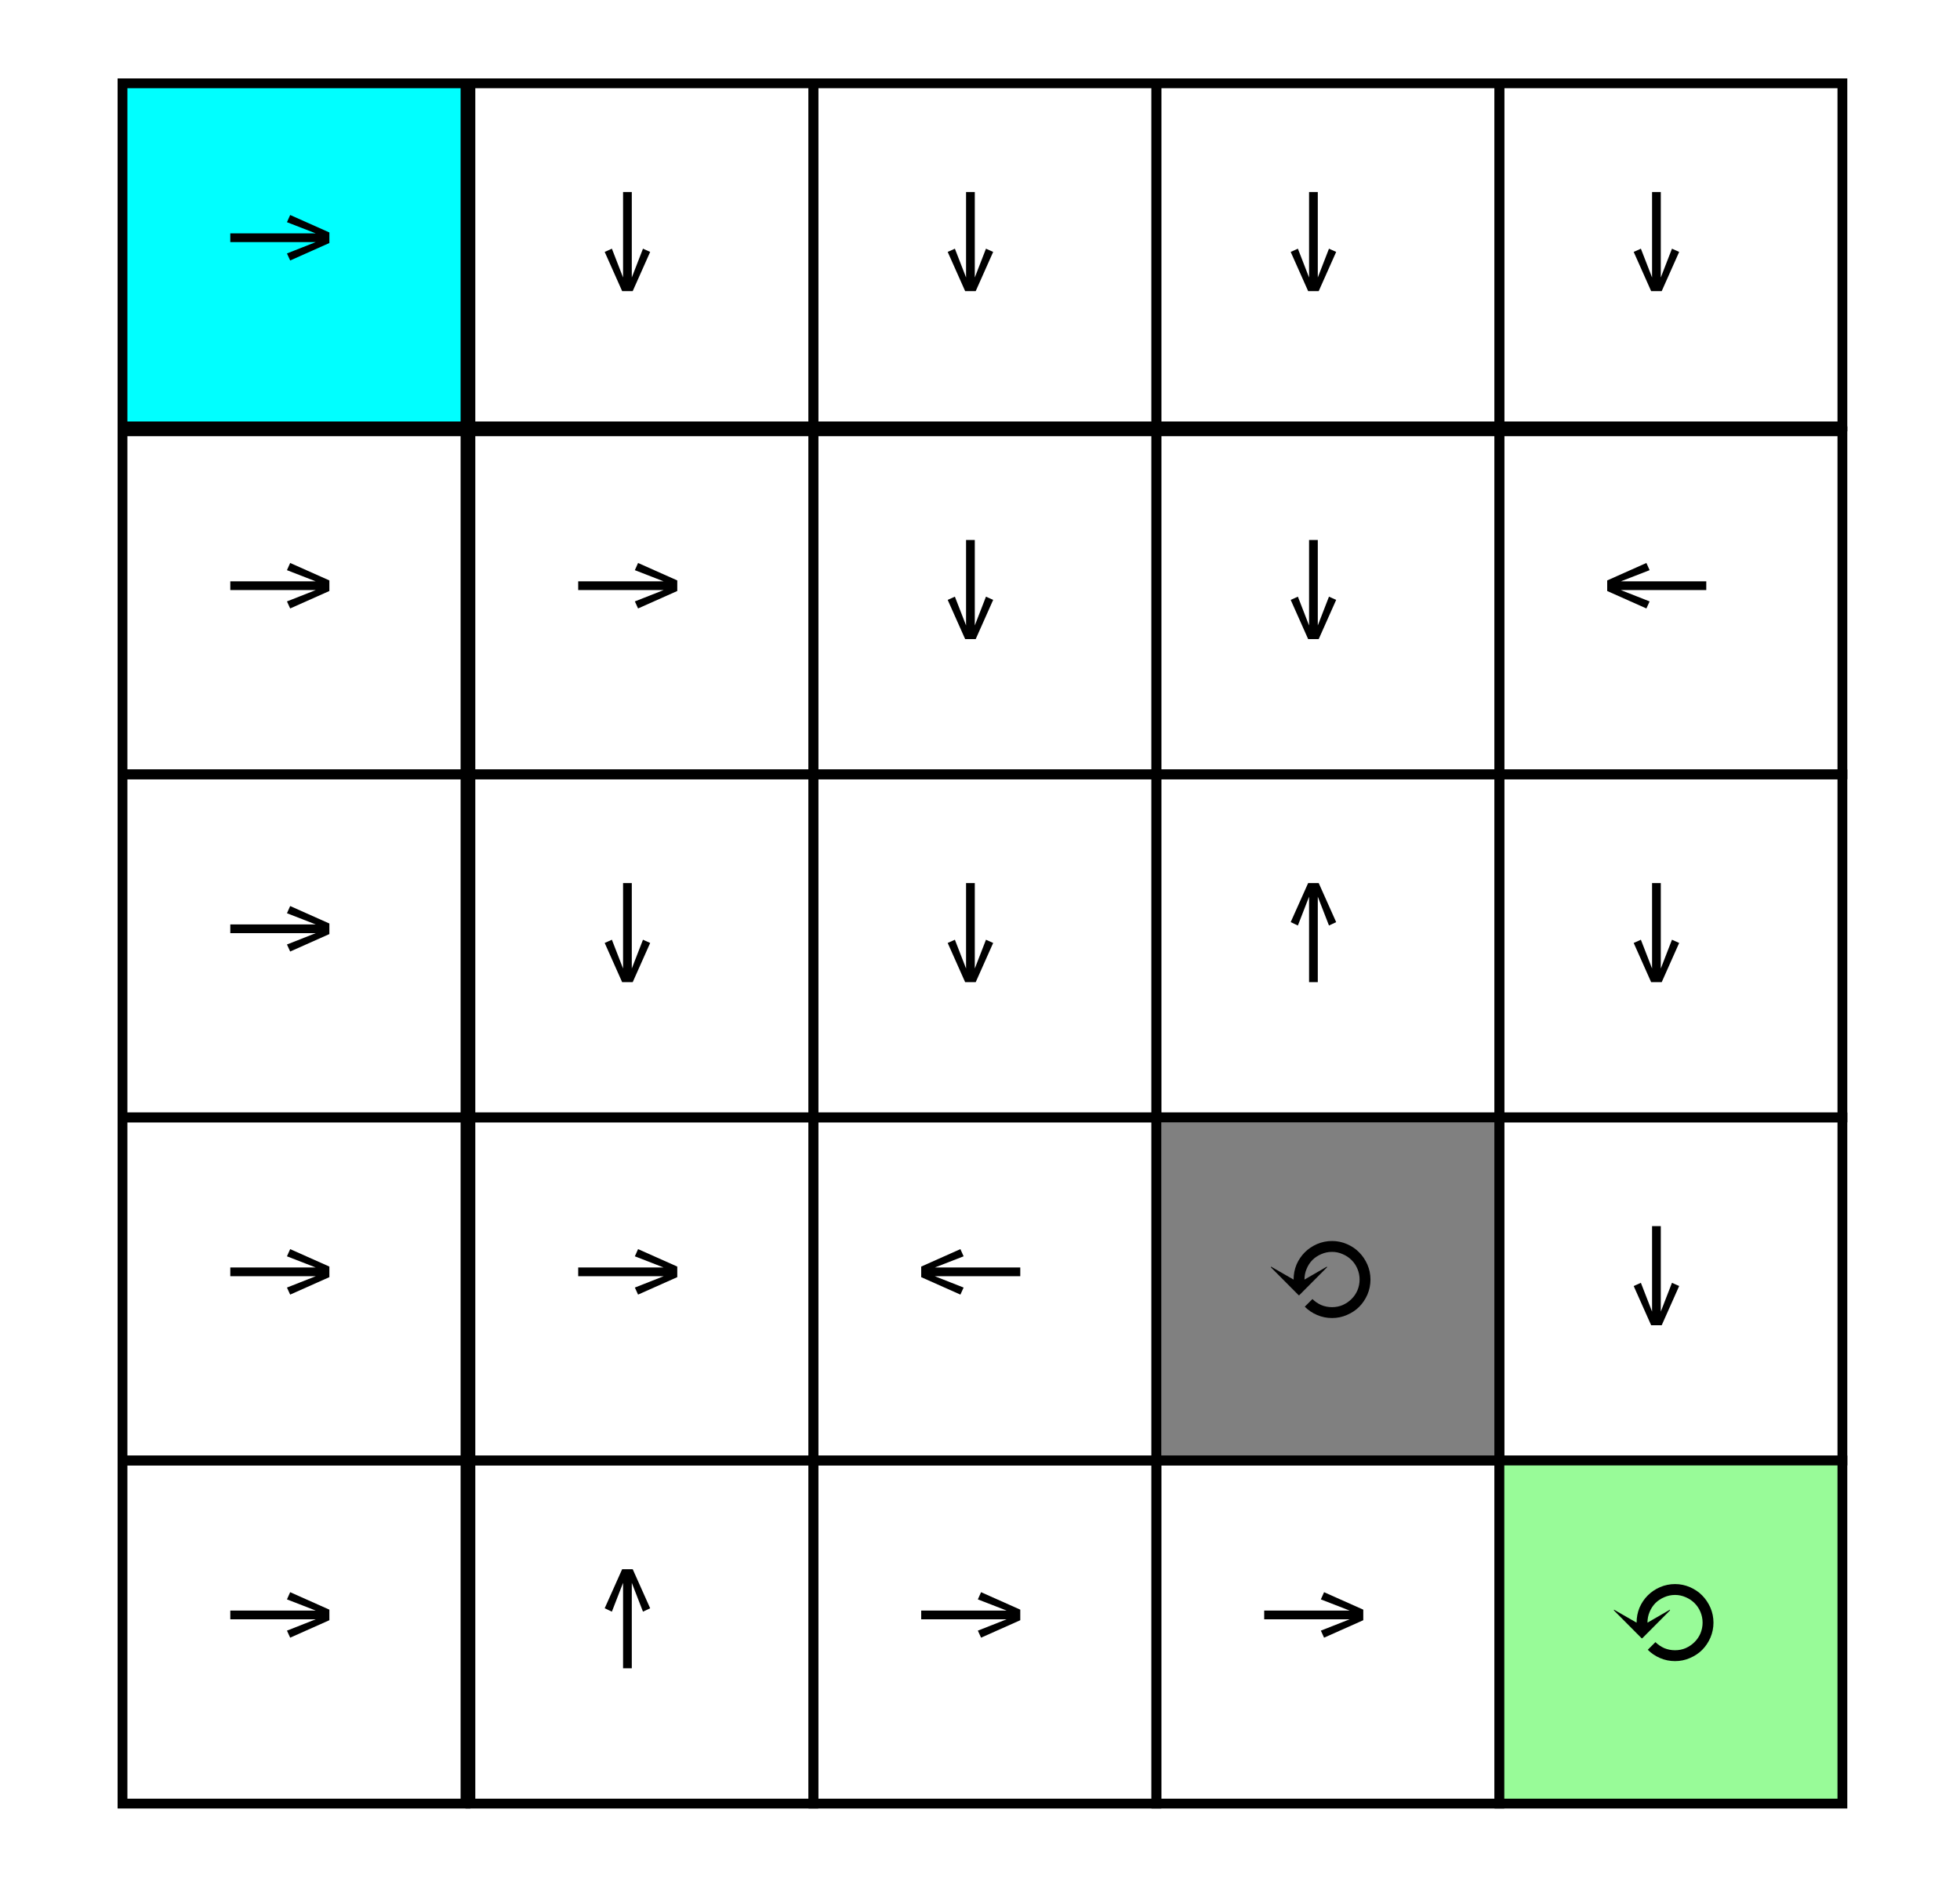
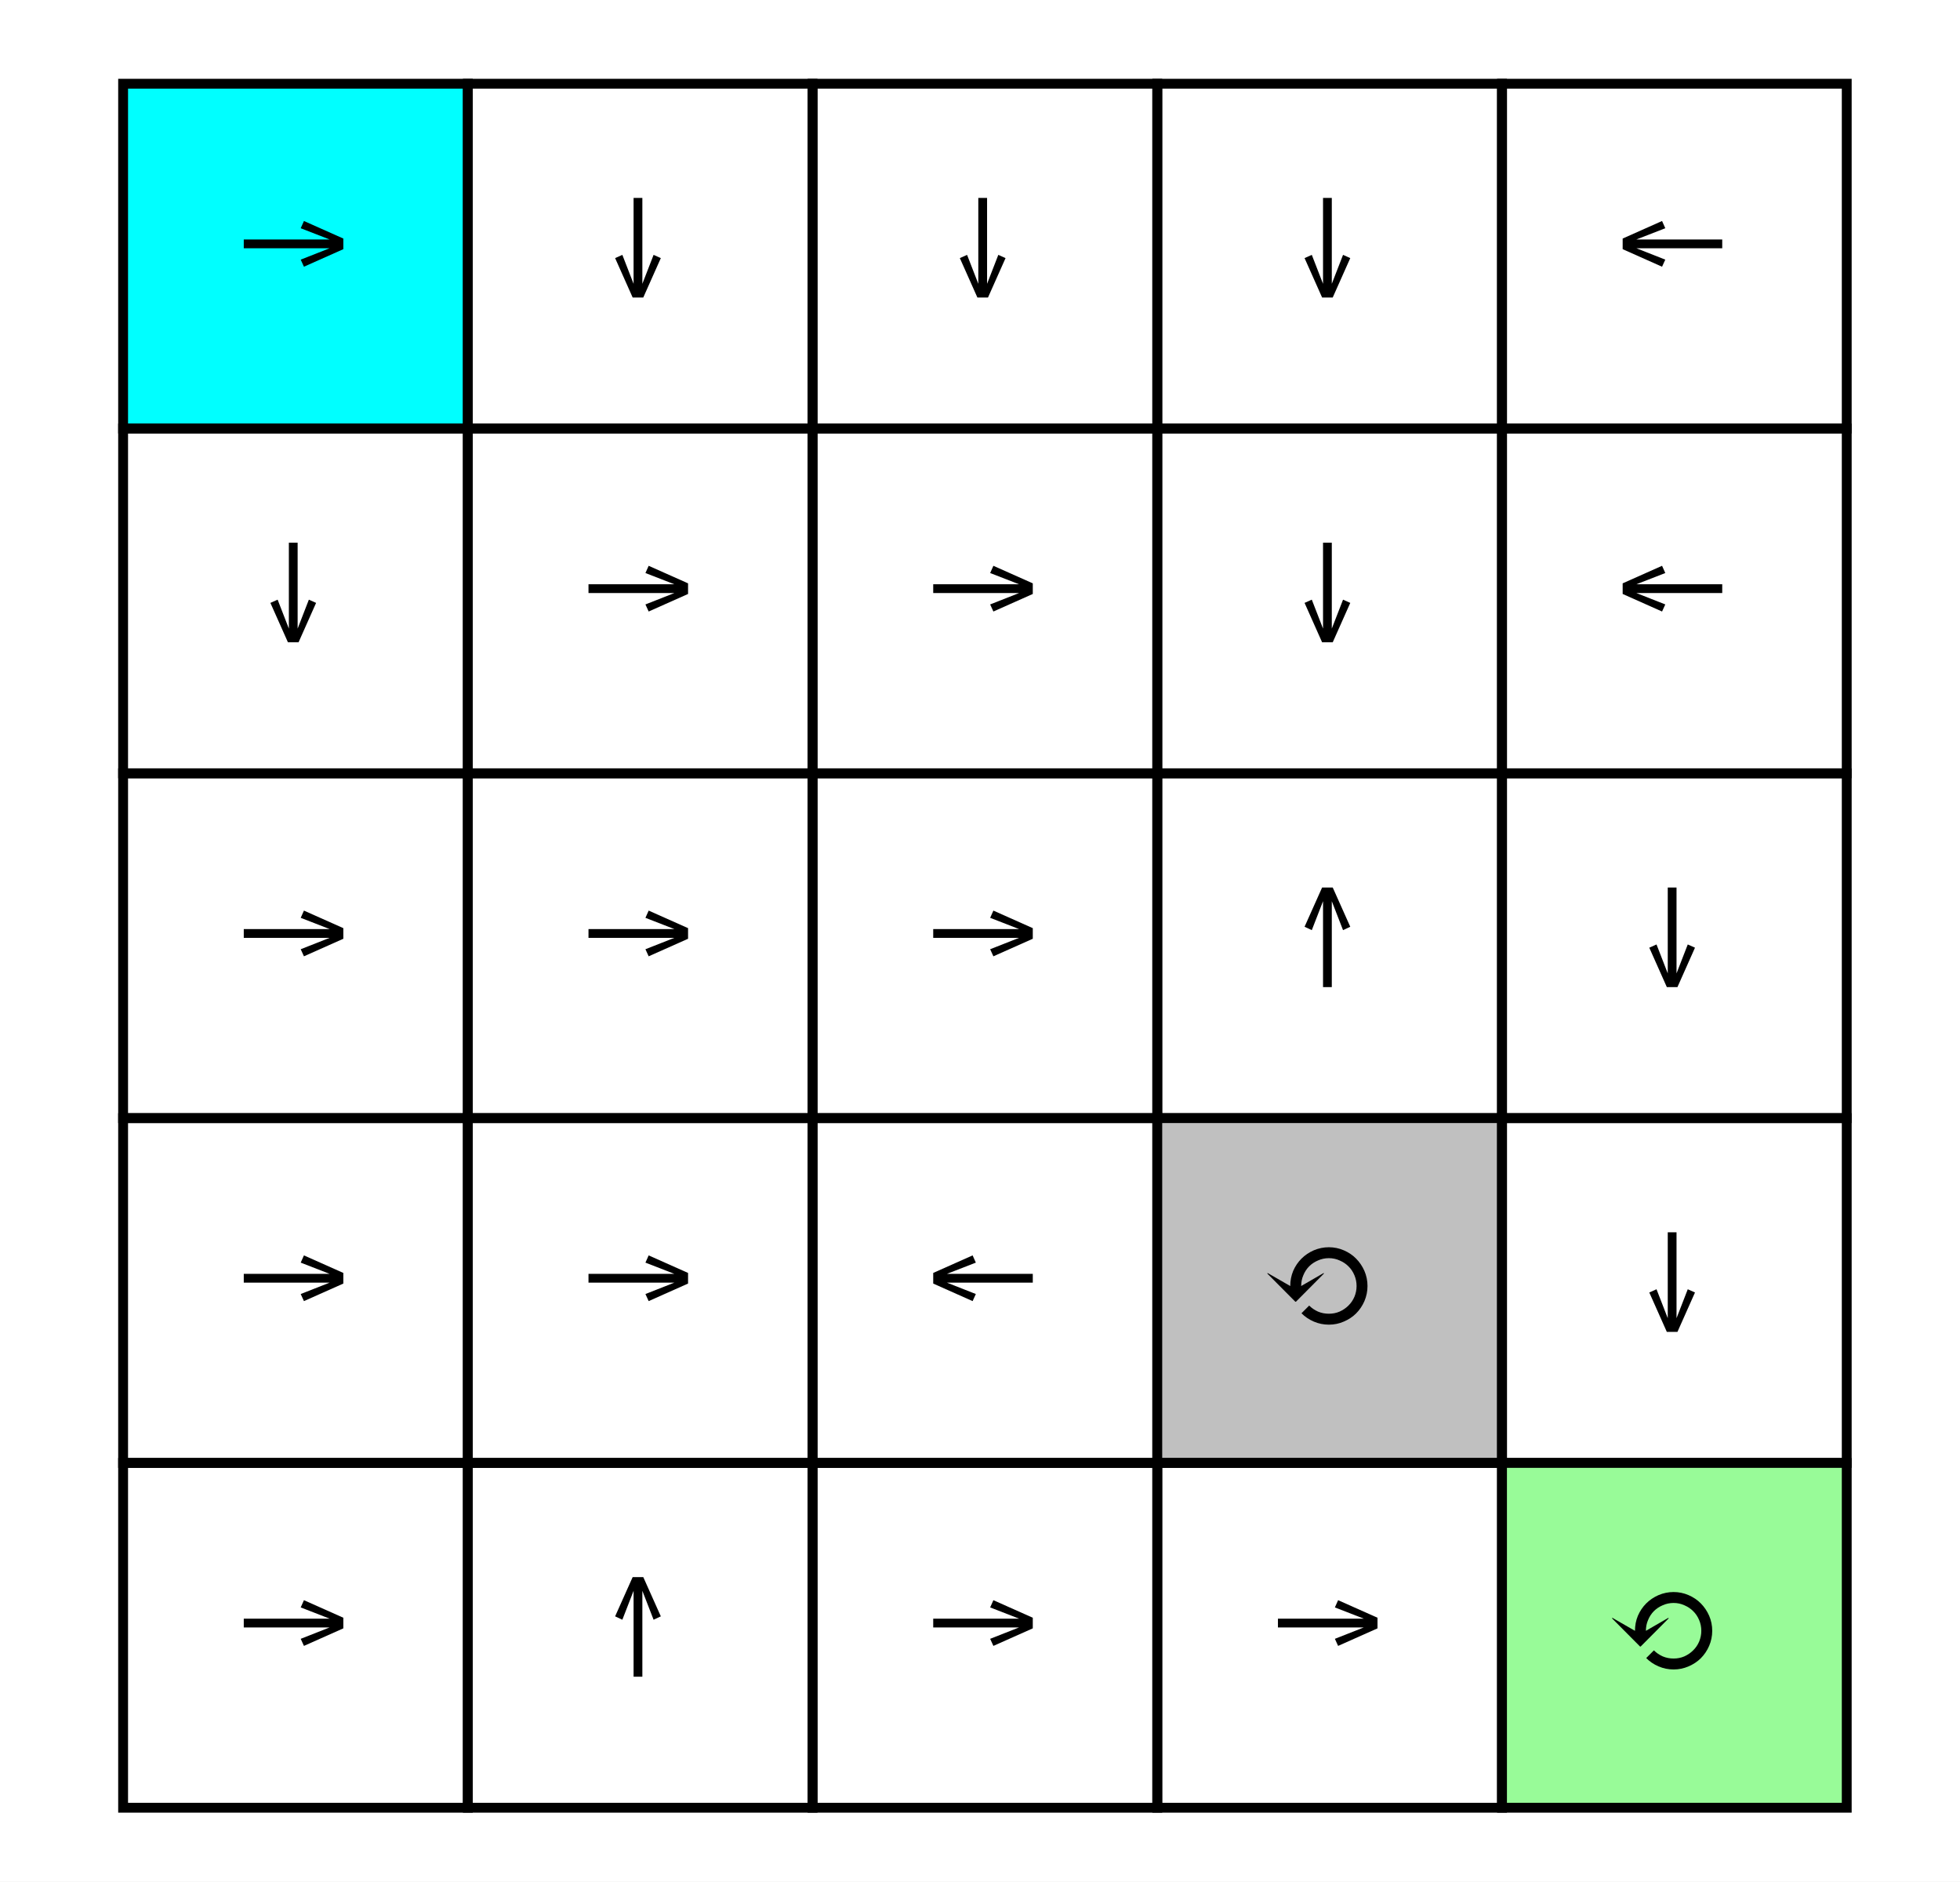
- <svg xmlns="http://www.w3.org/2000/svg" width="200pt" height="192pt" viewBox="0.00 0.00 200.00 192.00">
-   <g id="graph0" class="graph" transform="scale(1 1) rotate(0) translate(4 188)">
-     <polygon fill="white" stroke="none" points="-4,4 -4,-188 196,-188 196,4 -4,4" />
+ <svg xmlns="http://www.w3.org/2000/svg" width="199pt" height="191pt" viewBox="0.00 0.00 199.00 191.00">
+   <g id="graph0" class="graph" transform="scale(1 1) rotate(0) translate(4 187)">
+     <polygon fill="#ffffff" stroke="transparent" points="-4,4 -4,-187 195,-187 195,4 -4,4" />
    <g id="node1" class="node">
-       <polygon fill="cyan" stroke="none" points="8.5,-144.5 8.5,-179.5 43.5,-179.5 43.5,-144.5 8.5,-144.5" />
-       <polygon fill="none" stroke="black" points="8.5,-144.5 8.5,-179.5 43.5,-179.5 43.5,-144.5 8.5,-144.5" />
-       <text text-anchor="start" x="19.5" y="-158.3" font-family="Times,serif" font-size="14.00">→</text>
-       <polygon fill="none" stroke="black" points="44,-144.5 44,-179.5 79,-179.5 79,-144.5 44,-144.5" />
-       <text text-anchor="start" x="55" y="-158.3" font-family="Times,serif" font-size="14.00">↓</text>
-       <polygon fill="none" stroke="black" points="79,-144.5 79,-179.5 114,-179.5 114,-144.5 79,-144.5" />
-       <text text-anchor="start" x="90" y="-158.3" font-family="Times,serif" font-size="14.00">↓</text>
-       <polygon fill="none" stroke="black" points="114,-144.5 114,-179.5 149,-179.5 149,-144.5 114,-144.5" />
-       <text text-anchor="start" x="125" y="-158.3" font-family="Times,serif" font-size="14.00">↓</text>
-       <polygon fill="none" stroke="black" points="149,-144.5 149,-179.5 184,-179.5 184,-144.5 149,-144.5" />
-       <text text-anchor="start" x="160" y="-158.3" font-family="Times,serif" font-size="14.00">↓</text>
-       <polygon fill="none" stroke="black" points="8.5,-109 8.5,-144 43.5,-144 43.5,-109 8.5,-109" />
-       <text text-anchor="start" x="19.5" y="-122.8" font-family="Times,serif" font-size="14.00">→</text>
-       <polygon fill="none" stroke="black" points="44,-109 44,-144 79,-144 79,-109 44,-109" />
-       <text text-anchor="start" x="55" y="-122.8" font-family="Times,serif" font-size="14.00">→</text>
-       <polygon fill="none" stroke="black" points="79,-109 79,-144 114,-144 114,-109 79,-109" />
-       <text text-anchor="start" x="90" y="-122.8" font-family="Times,serif" font-size="14.00">↓</text>
-       <polygon fill="none" stroke="black" points="114,-109 114,-144 149,-144 149,-109 114,-109" />
-       <text text-anchor="start" x="125" y="-122.8" font-family="Times,serif" font-size="14.00">↓</text>
-       <polygon fill="none" stroke="black" points="149,-109 149,-144 184,-144 184,-109 149,-109" />
-       <text text-anchor="start" x="160" y="-122.8" font-family="Times,serif" font-size="14.00">←</text>
-       <polygon fill="none" stroke="black" points="8.5,-74 8.5,-109 43.5,-109 43.5,-74 8.5,-74" />
-       <text text-anchor="start" x="19.5" y="-87.8" font-family="Times,serif" font-size="14.00">→</text>
-       <polygon fill="none" stroke="black" points="44,-74 44,-109 79,-109 79,-74 44,-74" />
-       <text text-anchor="start" x="55" y="-87.8" font-family="Times,serif" font-size="14.00">↓</text>
-       <polygon fill="none" stroke="black" points="79,-74 79,-109 114,-109 114,-74 79,-74" />
-       <text text-anchor="start" x="90" y="-87.8" font-family="Times,serif" font-size="14.00">↓</text>
-       <polygon fill="none" stroke="black" points="114,-74 114,-109 149,-109 149,-74 114,-74" />
-       <text text-anchor="start" x="125" y="-87.8" font-family="Times,serif" font-size="14.00">↑</text>
-       <polygon fill="none" stroke="black" points="149,-74 149,-109 184,-109 184,-74 149,-74" />
-       <text text-anchor="start" x="160" y="-87.8" font-family="Times,serif" font-size="14.00">↓</text>
-       <polygon fill="none" stroke="black" points="8.5,-39 8.5,-74 43.5,-74 43.5,-39 8.5,-39" />
-       <text text-anchor="start" x="19.5" y="-52.8" font-family="Times,serif" font-size="14.00">→</text>
-       <polygon fill="none" stroke="black" points="44,-39 44,-74 79,-74 79,-39 44,-39" />
-       <text text-anchor="start" x="55" y="-52.8" font-family="Times,serif" font-size="14.00">→</text>
-       <polygon fill="none" stroke="black" points="79,-39 79,-74 114,-74 114,-39 79,-39" />
-       <text text-anchor="start" x="90" y="-52.8" font-family="Times,serif" font-size="14.00">←</text>
-       <polygon fill="gray" stroke="none" points="114,-39 114,-74 149,-74 149,-39 114,-39" />
-       <polygon fill="none" stroke="black" points="114,-39 114,-74 149,-74 149,-39 114,-39" />
-       <text text-anchor="start" x="125" y="-52.8" font-family="Times,serif" font-size="14.00">⟲</text>
-       <polygon fill="none" stroke="black" points="149,-39 149,-74 184,-74 184,-39 149,-39" />
-       <text text-anchor="start" x="160" y="-52.8" font-family="Times,serif" font-size="14.00">↓</text>
-       <polygon fill="none" stroke="black" points="8.5,-4 8.5,-39 43.5,-39 43.5,-4 8.5,-4" />
-       <text text-anchor="start" x="19.5" y="-17.8" font-family="Times,serif" font-size="14.00">→</text>
-       <polygon fill="none" stroke="black" points="44,-4 44,-39 79,-39 79,-4 44,-4" />
-       <text text-anchor="start" x="55" y="-17.8" font-family="Times,serif" font-size="14.00">↑</text>
-       <polygon fill="none" stroke="black" points="79,-4 79,-39 114,-39 114,-4 79,-4" />
-       <text text-anchor="start" x="90" y="-17.8" font-family="Times,serif" font-size="14.00">→</text>
-       <polygon fill="none" stroke="black" points="114,-4 114,-39 149,-39 149,-4 114,-4" />
-       <text text-anchor="start" x="125" y="-17.8" font-family="Times,serif" font-size="14.00">→</text>
-       <polygon fill="palegreen" stroke="none" points="149,-4 149,-39 184,-39 184,-4 149,-4" />
-       <polygon fill="none" stroke="black" points="149,-4 149,-39 184,-39 184,-4 149,-4" />
-       <text text-anchor="start" x="160" y="-17.8" font-family="Times,serif" font-size="14.00">⟲</text>
+       <polygon fill="#00ffff" stroke="transparent" points="8.5,-143.5 8.5,-178.5 43.5,-178.5 43.5,-143.5 8.5,-143.5" />
+       <polygon fill="none" stroke="#000000" points="8.5,-143.5 8.5,-178.5 43.5,-178.5 43.5,-143.5 8.5,-143.5" />
+       <text text-anchor="start" x="20.75" y="-156.8" font-family="Times,serif" font-size="14.00" fill="#000000">→</text>
+       <polygon fill="none" stroke="#000000" points="43.5,-143.5 43.5,-178.5 78.5,-178.5 78.5,-143.5 43.5,-143.5" />
+       <text text-anchor="start" x="55.75" y="-156.8" font-family="Times,serif" font-size="14.00" fill="#000000">↓</text>
+       <polygon fill="none" stroke="#000000" points="78.5,-143.5 78.5,-178.5 113.5,-178.5 113.5,-143.5 78.5,-143.5" />
+       <text text-anchor="start" x="90.75" y="-156.8" font-family="Times,serif" font-size="14.00" fill="#000000">↓</text>
+       <polygon fill="none" stroke="#000000" points="113.5,-143.5 113.5,-178.5 148.5,-178.5 148.5,-143.5 113.5,-143.5" />
+       <text text-anchor="start" x="125.75" y="-156.8" font-family="Times,serif" font-size="14.00" fill="#000000">↓</text>
+       <polygon fill="none" stroke="#000000" points="148.5,-143.5 148.5,-178.5 183.5,-178.5 183.5,-143.5 148.5,-143.5" />
+       <text text-anchor="start" x="160.75" y="-156.8" font-family="Times,serif" font-size="14.00" fill="#000000">←</text>
+       <polygon fill="none" stroke="#000000" points="8.5,-108.5 8.5,-143.5 43.5,-143.5 43.5,-108.5 8.5,-108.5" />
+       <text text-anchor="start" x="20.75" y="-121.8" font-family="Times,serif" font-size="14.00" fill="#000000">↓</text>
+       <polygon fill="none" stroke="#000000" points="43.5,-108.5 43.5,-143.5 78.5,-143.5 78.5,-108.5 43.5,-108.5" />
+       <text text-anchor="start" x="55.75" y="-121.8" font-family="Times,serif" font-size="14.00" fill="#000000">→</text>
+       <polygon fill="none" stroke="#000000" points="78.5,-108.5 78.5,-143.5 113.5,-143.5 113.5,-108.5 78.5,-108.5" />
+       <text text-anchor="start" x="90.75" y="-121.8" font-family="Times,serif" font-size="14.00" fill="#000000">→</text>
+       <polygon fill="none" stroke="#000000" points="113.5,-108.5 113.5,-143.5 148.5,-143.5 148.5,-108.5 113.5,-108.5" />
+       <text text-anchor="start" x="125.75" y="-121.8" font-family="Times,serif" font-size="14.00" fill="#000000">↓</text>
+       <polygon fill="none" stroke="#000000" points="148.5,-108.5 148.5,-143.5 183.5,-143.5 183.5,-108.5 148.5,-108.5" />
+       <text text-anchor="start" x="160.75" y="-121.8" font-family="Times,serif" font-size="14.00" fill="#000000">←</text>
+       <polygon fill="none" stroke="#000000" points="8.5,-73.5 8.5,-108.5 43.5,-108.5 43.5,-73.5 8.5,-73.5" />
+       <text text-anchor="start" x="20.75" y="-86.8" font-family="Times,serif" font-size="14.00" fill="#000000">→</text>
+       <polygon fill="none" stroke="#000000" points="43.5,-73.5 43.5,-108.5 78.5,-108.5 78.5,-73.5 43.5,-73.5" />
+       <text text-anchor="start" x="55.75" y="-86.8" font-family="Times,serif" font-size="14.00" fill="#000000">→</text>
+       <polygon fill="none" stroke="#000000" points="78.5,-73.5 78.5,-108.5 113.5,-108.5 113.5,-73.5 78.5,-73.5" />
+       <text text-anchor="start" x="90.75" y="-86.8" font-family="Times,serif" font-size="14.00" fill="#000000">→</text>
+       <polygon fill="none" stroke="#000000" points="113.5,-73.5 113.5,-108.5 148.5,-108.5 148.5,-73.5 113.5,-73.5" />
+       <text text-anchor="start" x="125.75" y="-86.8" font-family="Times,serif" font-size="14.00" fill="#000000">↑</text>
+       <polygon fill="none" stroke="#000000" points="148.5,-73.5 148.5,-108.5 183.5,-108.5 183.5,-73.5 148.5,-73.5" />
+       <text text-anchor="start" x="160.75" y="-86.8" font-family="Times,serif" font-size="14.00" fill="#000000">↓</text>
+       <polygon fill="none" stroke="#000000" points="8.5,-38.5 8.5,-73.5 43.5,-73.5 43.5,-38.5 8.5,-38.5" />
+       <text text-anchor="start" x="20.75" y="-51.8" font-family="Times,serif" font-size="14.00" fill="#000000">→</text>
+       <polygon fill="none" stroke="#000000" points="43.5,-38.5 43.5,-73.5 78.5,-73.5 78.5,-38.5 43.5,-38.5" />
+       <text text-anchor="start" x="55.75" y="-51.8" font-family="Times,serif" font-size="14.00" fill="#000000">→</text>
+       <polygon fill="none" stroke="#000000" points="78.5,-38.5 78.5,-73.5 113.5,-73.5 113.5,-38.5 78.5,-38.5" />
+       <text text-anchor="start" x="90.75" y="-51.8" font-family="Times,serif" font-size="14.00" fill="#000000">←</text>
+       <polygon fill="#c0c0c0" stroke="transparent" points="113.5,-38.5 113.5,-73.5 148.5,-73.5 148.5,-38.5 113.5,-38.5" />
+       <polygon fill="none" stroke="#000000" points="113.5,-38.5 113.5,-73.5 148.5,-73.5 148.5,-38.5 113.5,-38.5" />
+       <text text-anchor="start" x="124" y="-51.8" font-family="Times,serif" font-size="14.00" fill="#000000">⟲</text>
+       <polygon fill="none" stroke="#000000" points="148.5,-38.5 148.5,-73.5 183.5,-73.5 183.5,-38.5 148.5,-38.5" />
+       <text text-anchor="start" x="160.75" y="-51.8" font-family="Times,serif" font-size="14.00" fill="#000000">↓</text>
+       <polygon fill="none" stroke="#000000" points="8.5,-3.5 8.5,-38.5 43.5,-38.5 43.5,-3.5 8.5,-3.5" />
+       <text text-anchor="start" x="20.75" y="-16.8" font-family="Times,serif" font-size="14.00" fill="#000000">→</text>
+       <polygon fill="none" stroke="#000000" points="43.5,-3.5 43.5,-38.5 78.5,-38.5 78.5,-3.5 43.5,-3.5" />
+       <text text-anchor="start" x="55.75" y="-16.8" font-family="Times,serif" font-size="14.00" fill="#000000">↑</text>
+       <polygon fill="none" stroke="#000000" points="78.5,-3.5 78.5,-38.5 113.5,-38.5 113.5,-3.5 78.5,-3.5" />
+       <text text-anchor="start" x="90.75" y="-16.8" font-family="Times,serif" font-size="14.00" fill="#000000">→</text>
+       <polygon fill="none" stroke="#000000" points="113.5,-3.5 113.5,-38.5 148.5,-38.5 148.5,-3.5 113.5,-3.5" />
+       <text text-anchor="start" x="125.75" y="-16.8" font-family="Times,serif" font-size="14.00" fill="#000000">→</text>
+       <polygon fill="#98fb98" stroke="transparent" points="148.5,-3.5 148.5,-38.5 183.5,-38.5 183.5,-3.5 148.5,-3.5" />
+       <polygon fill="none" stroke="#000000" points="148.5,-3.5 148.5,-38.5 183.5,-38.5 183.5,-3.5 148.5,-3.5" />
+       <text text-anchor="start" x="159" y="-16.8" font-family="Times,serif" font-size="14.00" fill="#000000">⟲</text>
    </g>
  </g>
</svg>
